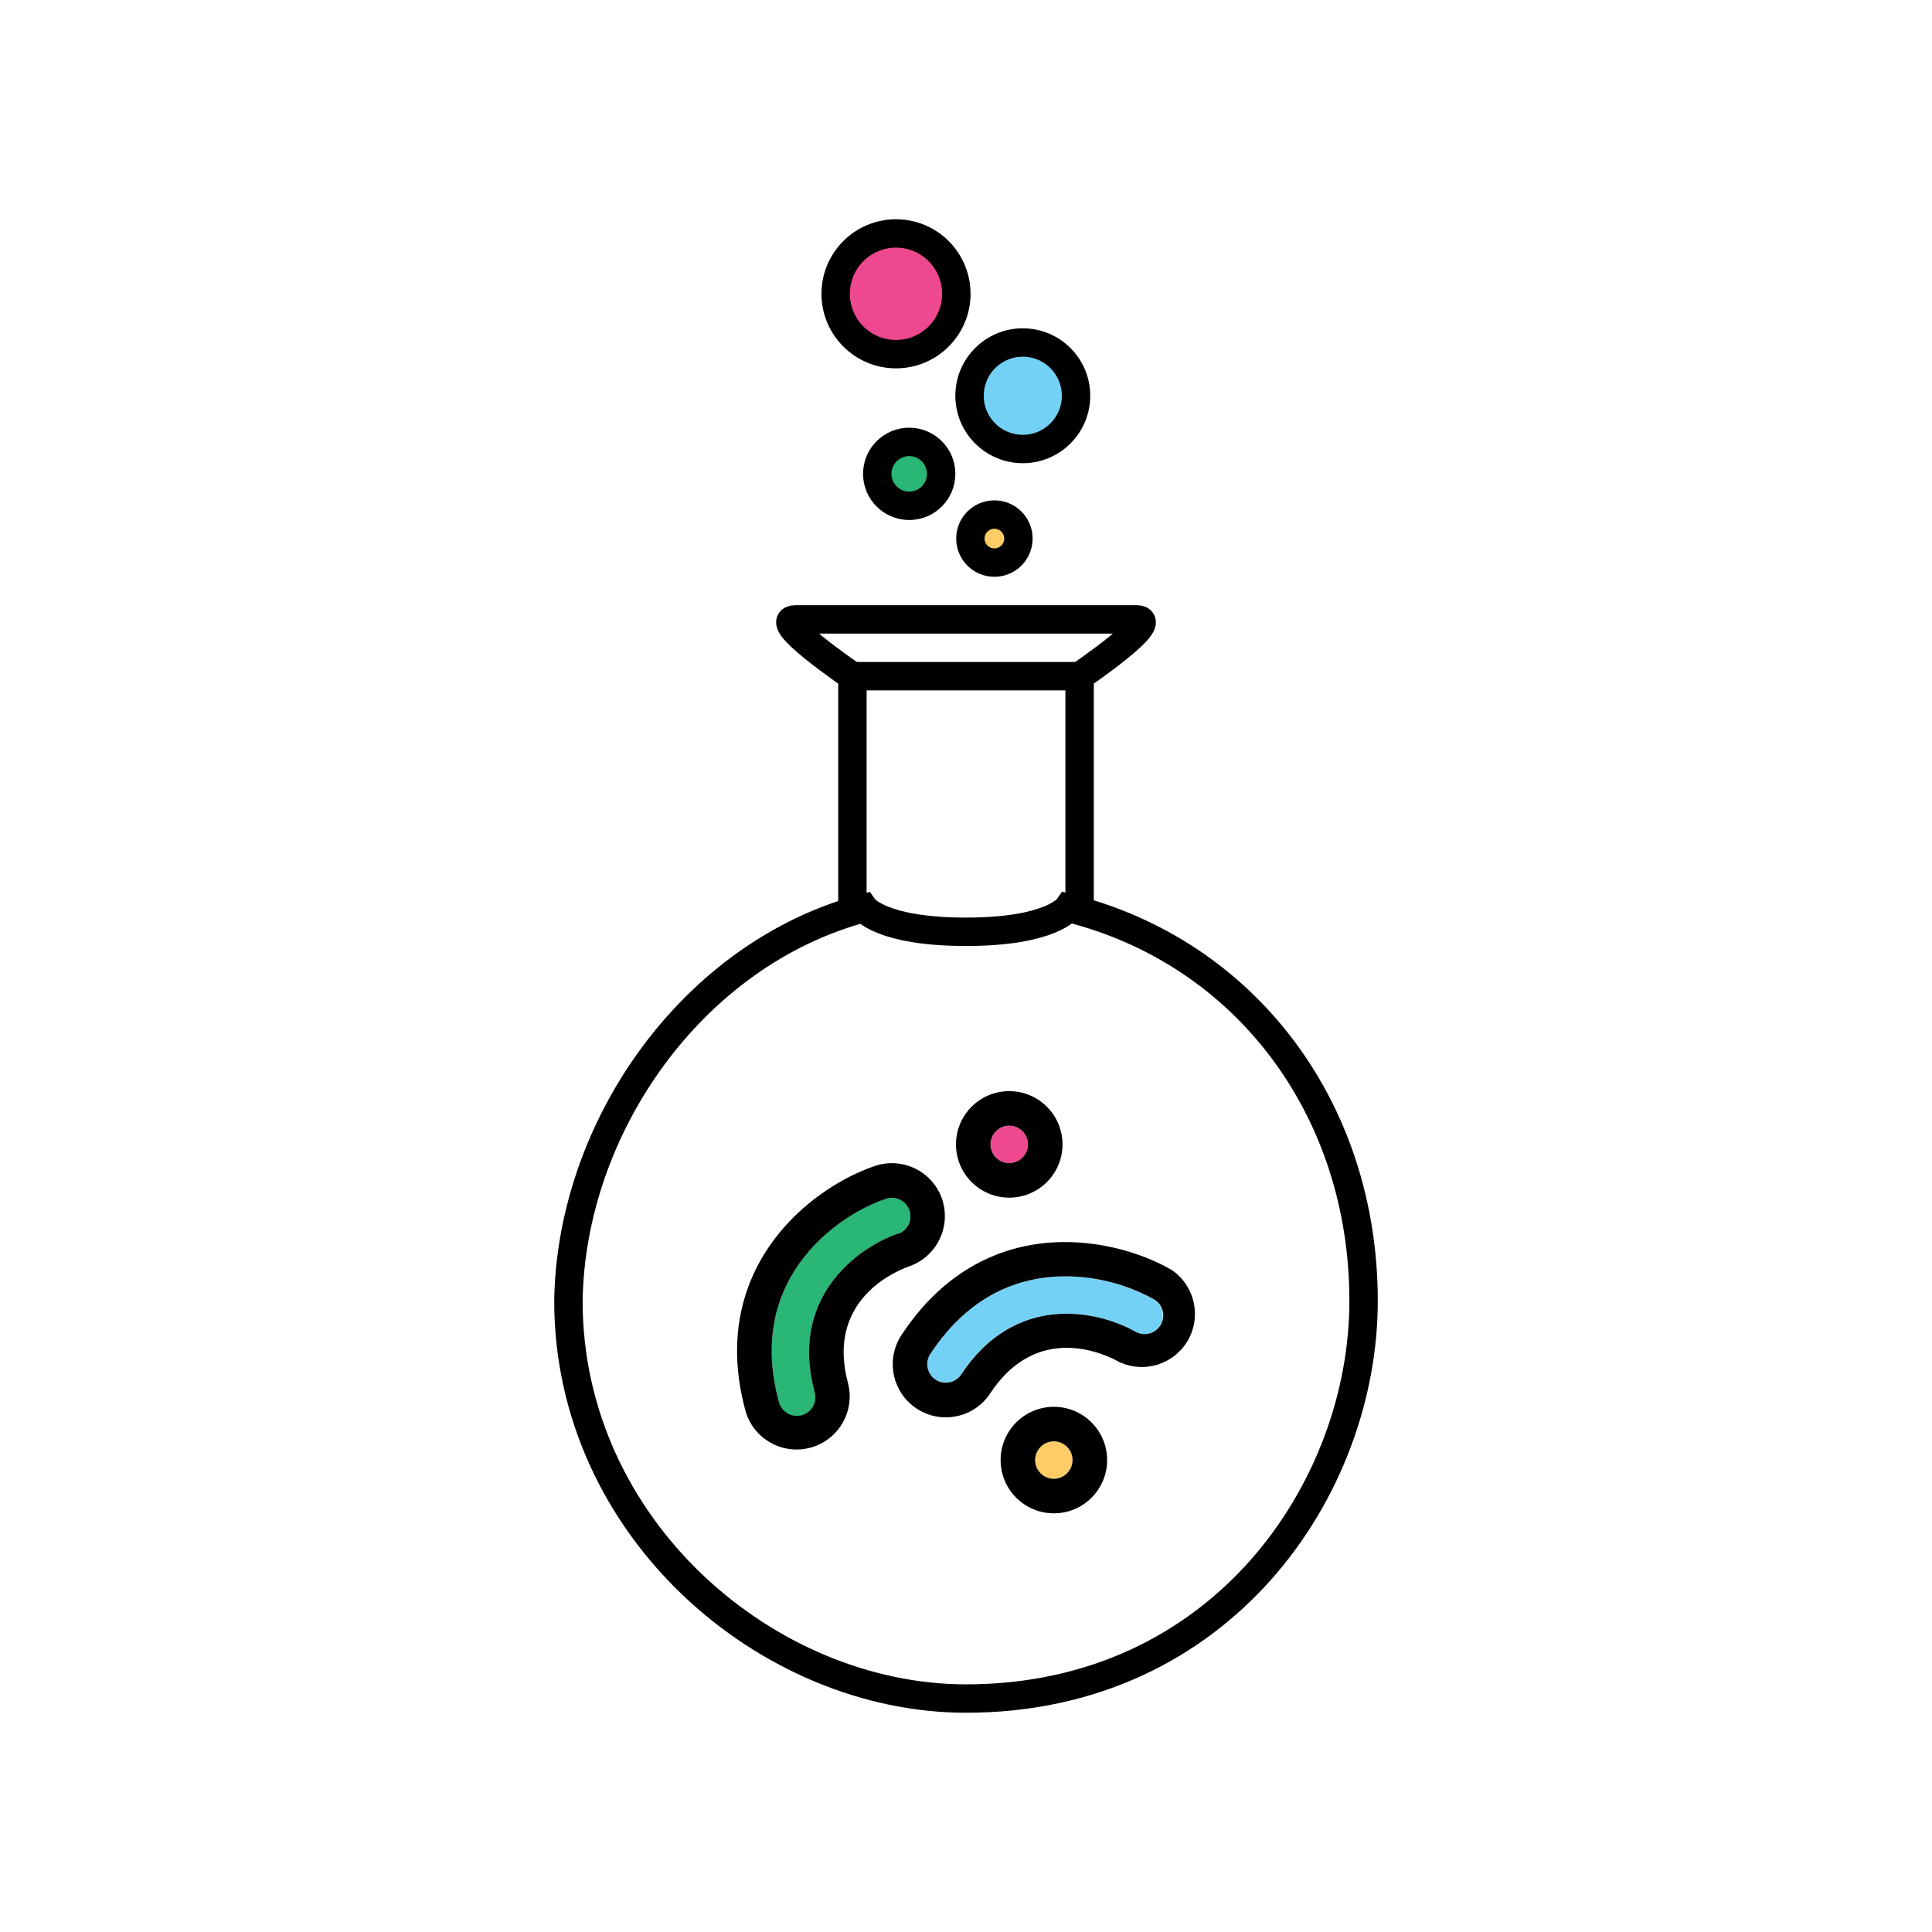
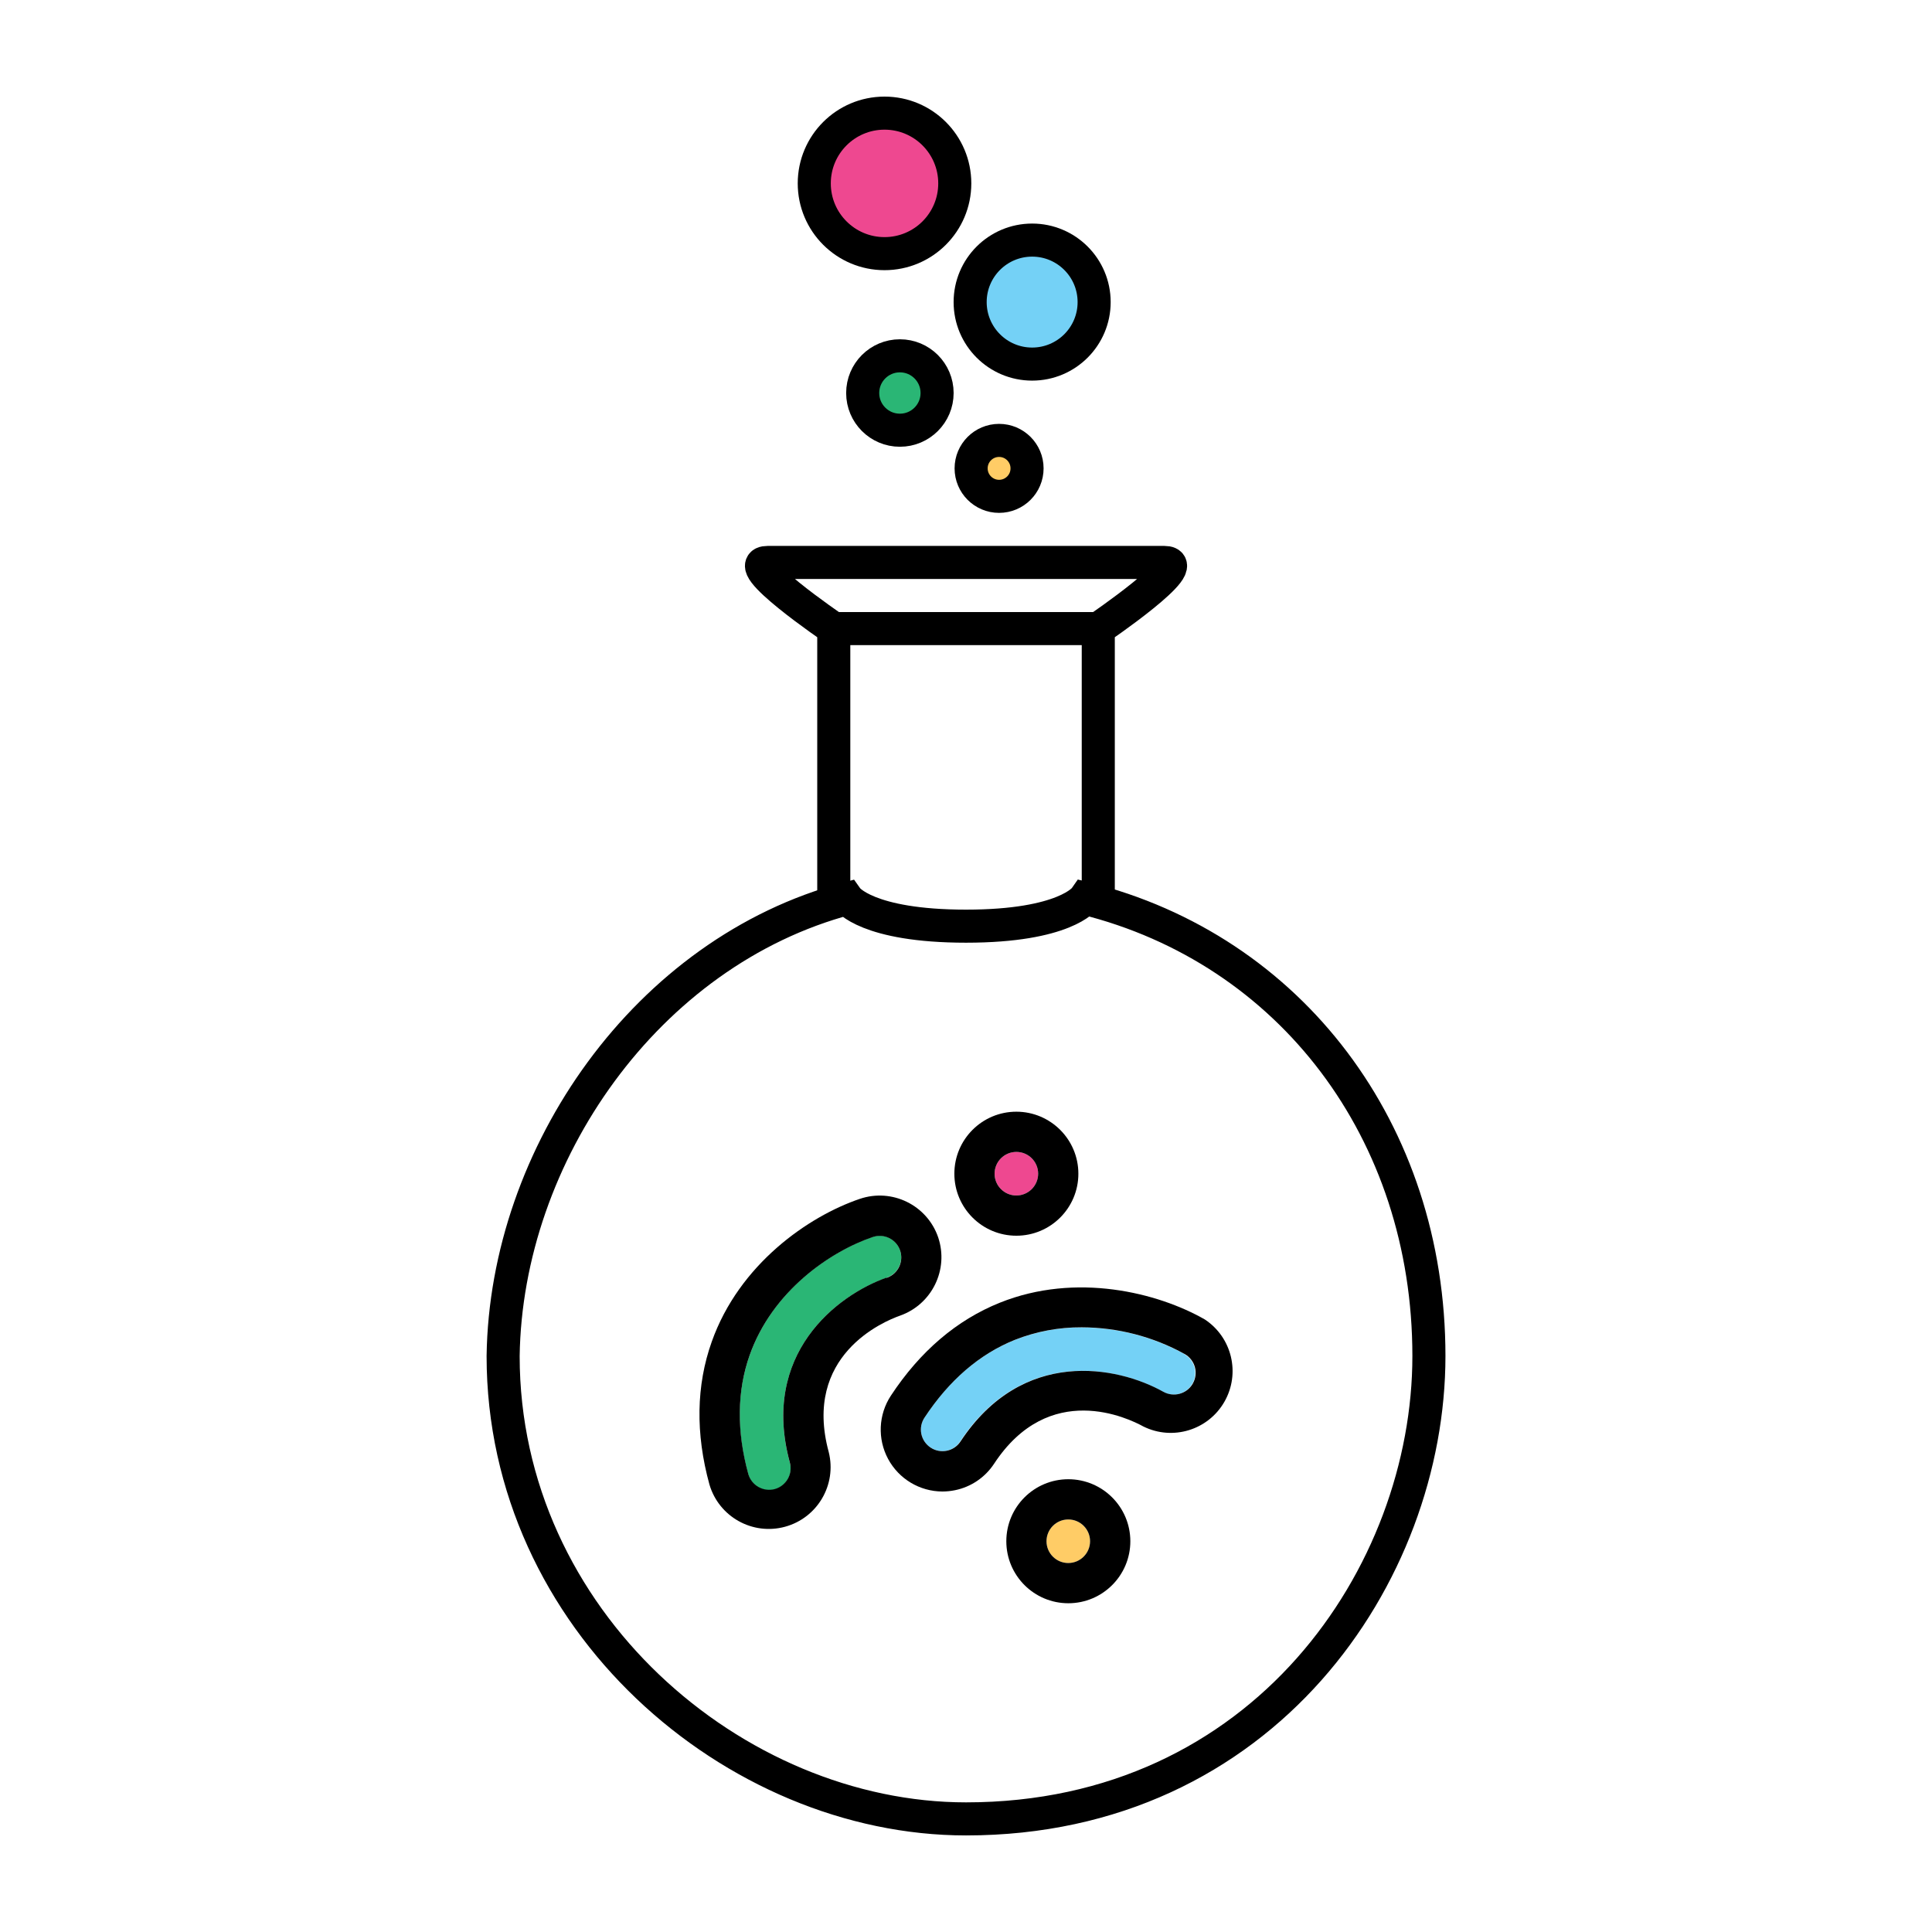
- <svg xmlns="http://www.w3.org/2000/svg" id="svg8" version="1.1" viewBox="0 0 90 90" height="90mm" width="90mm" xml:space="preserve">
+ <svg xmlns="http://www.w3.org/2000/svg" id="svg8" version="1.1" viewBox="0 0 26.458 26.458" height="100" width="100" xml:space="preserve">
  <defs id="defs2">
    <style id="style859">.cls-1{fill:#ee4890;}.cls-2{fill:#fc6;}.cls-3{fill:#2ab675;}.cls-4{fill:#74d1f6;}</style>
  </defs>
  <g transform="translate(-205.4333,-105.6483)" id="layer1">
-     <g id="g880" transform="matrix(0.5,0,0,0.5,7.487508,126.6572)">
+     <g id="g880" transform="matrix(0.1711352,0,0,0.1711352,135.5094,110.666)">
      <path style="fill:none;stroke:#000000;stroke-width:2.646;stroke-linecap:butt;stroke-linejoin:miter;stroke-dasharray:none;stroke-opacity:1" d="M 496.475,42.148 V 20.981 c 0,0 7.786,-5.292 5.292,-5.292 -7.938,-3e-6 -23.812,-3e-6 -31.75,-3e-6 -2.495,0 5.292,5.292 5.292,5.292 V 42.148" id="path3111-5" />
      <path style="fill:none;stroke:#000000;stroke-width:2.646;stroke-linecap:butt;stroke-linejoin:miter;stroke-dasharray:none;stroke-opacity:1" d="m 485.892,44.794 c -7.938,0 -9.506,-2.208 -9.506,-2.208 -16.029,4.263 -27.304,20.474 -27.536,36.604 -10e-6,21.167 18.521,37.042 37.042,37.042 11.906,0 21.167,-4.895 27.451,-11.973 6.284,-7.078 9.591,-16.338 9.591,-25.069 0,-17.978 -11.077,-32.533 -27.536,-36.626 0,0 -1.568,2.23 -9.506,2.23 z" id="path3113-3" />
      <path style="fill:none;stroke:#000000;stroke-width:2.646;stroke-linecap:butt;stroke-linejoin:miter;stroke-dasharray:none;stroke-opacity:1" d="m 475.308,20.981 h 21.167" id="path3142-5" />
      <circle style="fill:#ffcc66;fill-opacity:1;stroke:#000000;stroke-width:2.646;stroke-linecap:round;stroke-dasharray:none;paint-order:markers fill stroke" id="path3922-62" cx="488.538" cy="8.16" r="2.238" />
      <circle style="fill:#2ab675;fill-opacity:1;stroke:#000000;stroke-width:2.646;stroke-linecap:round;stroke-dasharray:none;paint-order:markers fill stroke" id="path3922-6-9" cx="480.6" cy="2.13" r="2.977" />
      <circle style="fill:#74d1f6;fill-opacity:1;stroke:#000000;stroke-width:2.646;stroke-linecap:round;stroke-dasharray:none;paint-order:markers fill stroke" id="path3922-7-1" cx="491.183" cy="-5.146" r="4.961" />
      <circle style="fill:#ee4890;fill-opacity:1;stroke:#000000;stroke-width:2.646;stroke-linecap:round;stroke-dasharray:none;paint-order:markers fill stroke" id="path3922-7-1-2" cx="479.37" cy="-14.645" r="5.622" />
      <g id="g5660" transform="matrix(0.357231,0,0,0.357231,459.2309,52.68535)">
        <path class="cls-1" d="m 85.91,28.48 a 4.88,4.88 0 1 0 4.88,4.88 4.89,4.89 0 0 0 -4.88,-4.88 z" id="path1148" style="fill:#ee4890" />
        <path d="M 85.91,19.47 A 13.89,13.89 0 1 0 99.8,33.36 13.9,13.9 0 0 0 85.91,19.47 Z m 0,18.77 a 4.88,4.88 0 1 1 4.88,-4.88 4.89,4.89 0 0 1 -4.88,4.88 z" id="path1150" />
        <path class="cls-2" d="m 97.55,110.81 a 4.88,4.88 0 1 0 4.87,4.88 4.89,4.89 0 0 0 -4.87,-4.88 z" id="path1152" style="fill:#ffcc66" />
        <path d="m 97.55,101.8 a 13.89,13.89 0 1 0 13.89,13.89 13.9,13.9 0 0 0 -13.89,-13.89 z m 0,18.77 a 4.88,4.88 0 1 1 4.87,-4.88 4.89,4.89 0 0 1 -4.87,4.88 z" id="path1154" />
        <path class="cls-3" d="m 59.86,50.52 a 4.85,4.85 0 0 0 -4.57,-3.27 5,5 0 0 0 -1.56,0.26 C 44.19,50.76 31.24,59.64 26.17,74 v 0 c -2.84,8 -3,17 -0.31,26.69 a 4.82,4.82 0 0 0 8.85,1.12 4.78,4.78 0 0 0 0.47,-3.66 C 28.54,73.75 45.67,60.6 56.83,56.66 a 4.86,4.86 0 0 0 3.03,-6.14 z" id="path1156" style="fill:#2ab675" />
        <path d="M 68.4,47.63 A 13.85,13.85 0 0 0 50.83,39 C 39.37,42.89 23.83,53.61 17.67,71 14.2,80.74 14,91.53 17.16,103 A 13.85,13.85 0 0 0 43.88,95.72 C 38,74.07 56.13,66.47 59.81,65.17 A 13.9,13.9 0 0 0 68.4,47.63 Z m -11.57,9 C 45.67,60.6 28.54,73.75 35.18,98.11 A 4.85,4.85 0 0 1 31.79,104 4.85,4.85 0 0 1 25.86,100.61 C 23.22,91 23.33,82 26.17,74 v 0 c 5.07,-14.32 18,-23.2 27.56,-26.45 a 5,5 0 0 1 1.56,-0.26 4.83,4.83 0 0 1 1.54,9.41 z" id="path1158" />
        <path class="cls-4" d="m 123.62,73.8 a 48,48 0 0 0 -23.08,-6 40.13,40.13 0 0 0 -15,2.81 c -7.9,3.18 -14.71,9 -20.23,17.42 a 4.83,4.83 0 0 0 5,7.38 4.75,4.75 0 0 0 3,-2.07 C 87.2,72.26 108.4,76.41 118.73,82.19 a 4.831,4.831 0 1 0 4.81,-8.38 z" id="path1160" style="fill:#74d1f6" />
        <path d="M 128.11,66 C 117.61,60 99.29,55.39 82.2,62.26 72.56,66.13 64.35,73.13 57.8,83.08 a 13.86,13.86 0 0 0 11.54,21.47 14.28,14.28 0 0 0 2.82,-0.29 13.76,13.76 0 0 0 8.77,-5.95 C 93.28,79.54 111,88.13 114.39,90 a 13.85,13.85 0 0 0 13.72,-24 z m -2.69,14.4 a 4.88,4.88 0 0 1 -6.61,1.8 C 108.48,76.42 87.28,72.27 73.39,93.35 A 4.82,4.82 0 0 1 66.71,94.72 4.83,4.83 0 0 1 65.33,88 C 70.85,79.62 77.66,73.76 85.56,70.58 a 40.13,40.13 0 0 1 15,-2.81 48,48 0 0 1 23.08,6 4.83,4.83 0 0 1 1.78,6.61 z" id="path1162" />
      </g>
      <g id="g5660-2" transform="matrix(0.357231,0,0,0.357231,348.8271,49.51106)" />
    </g>
  </g>
</svg>
